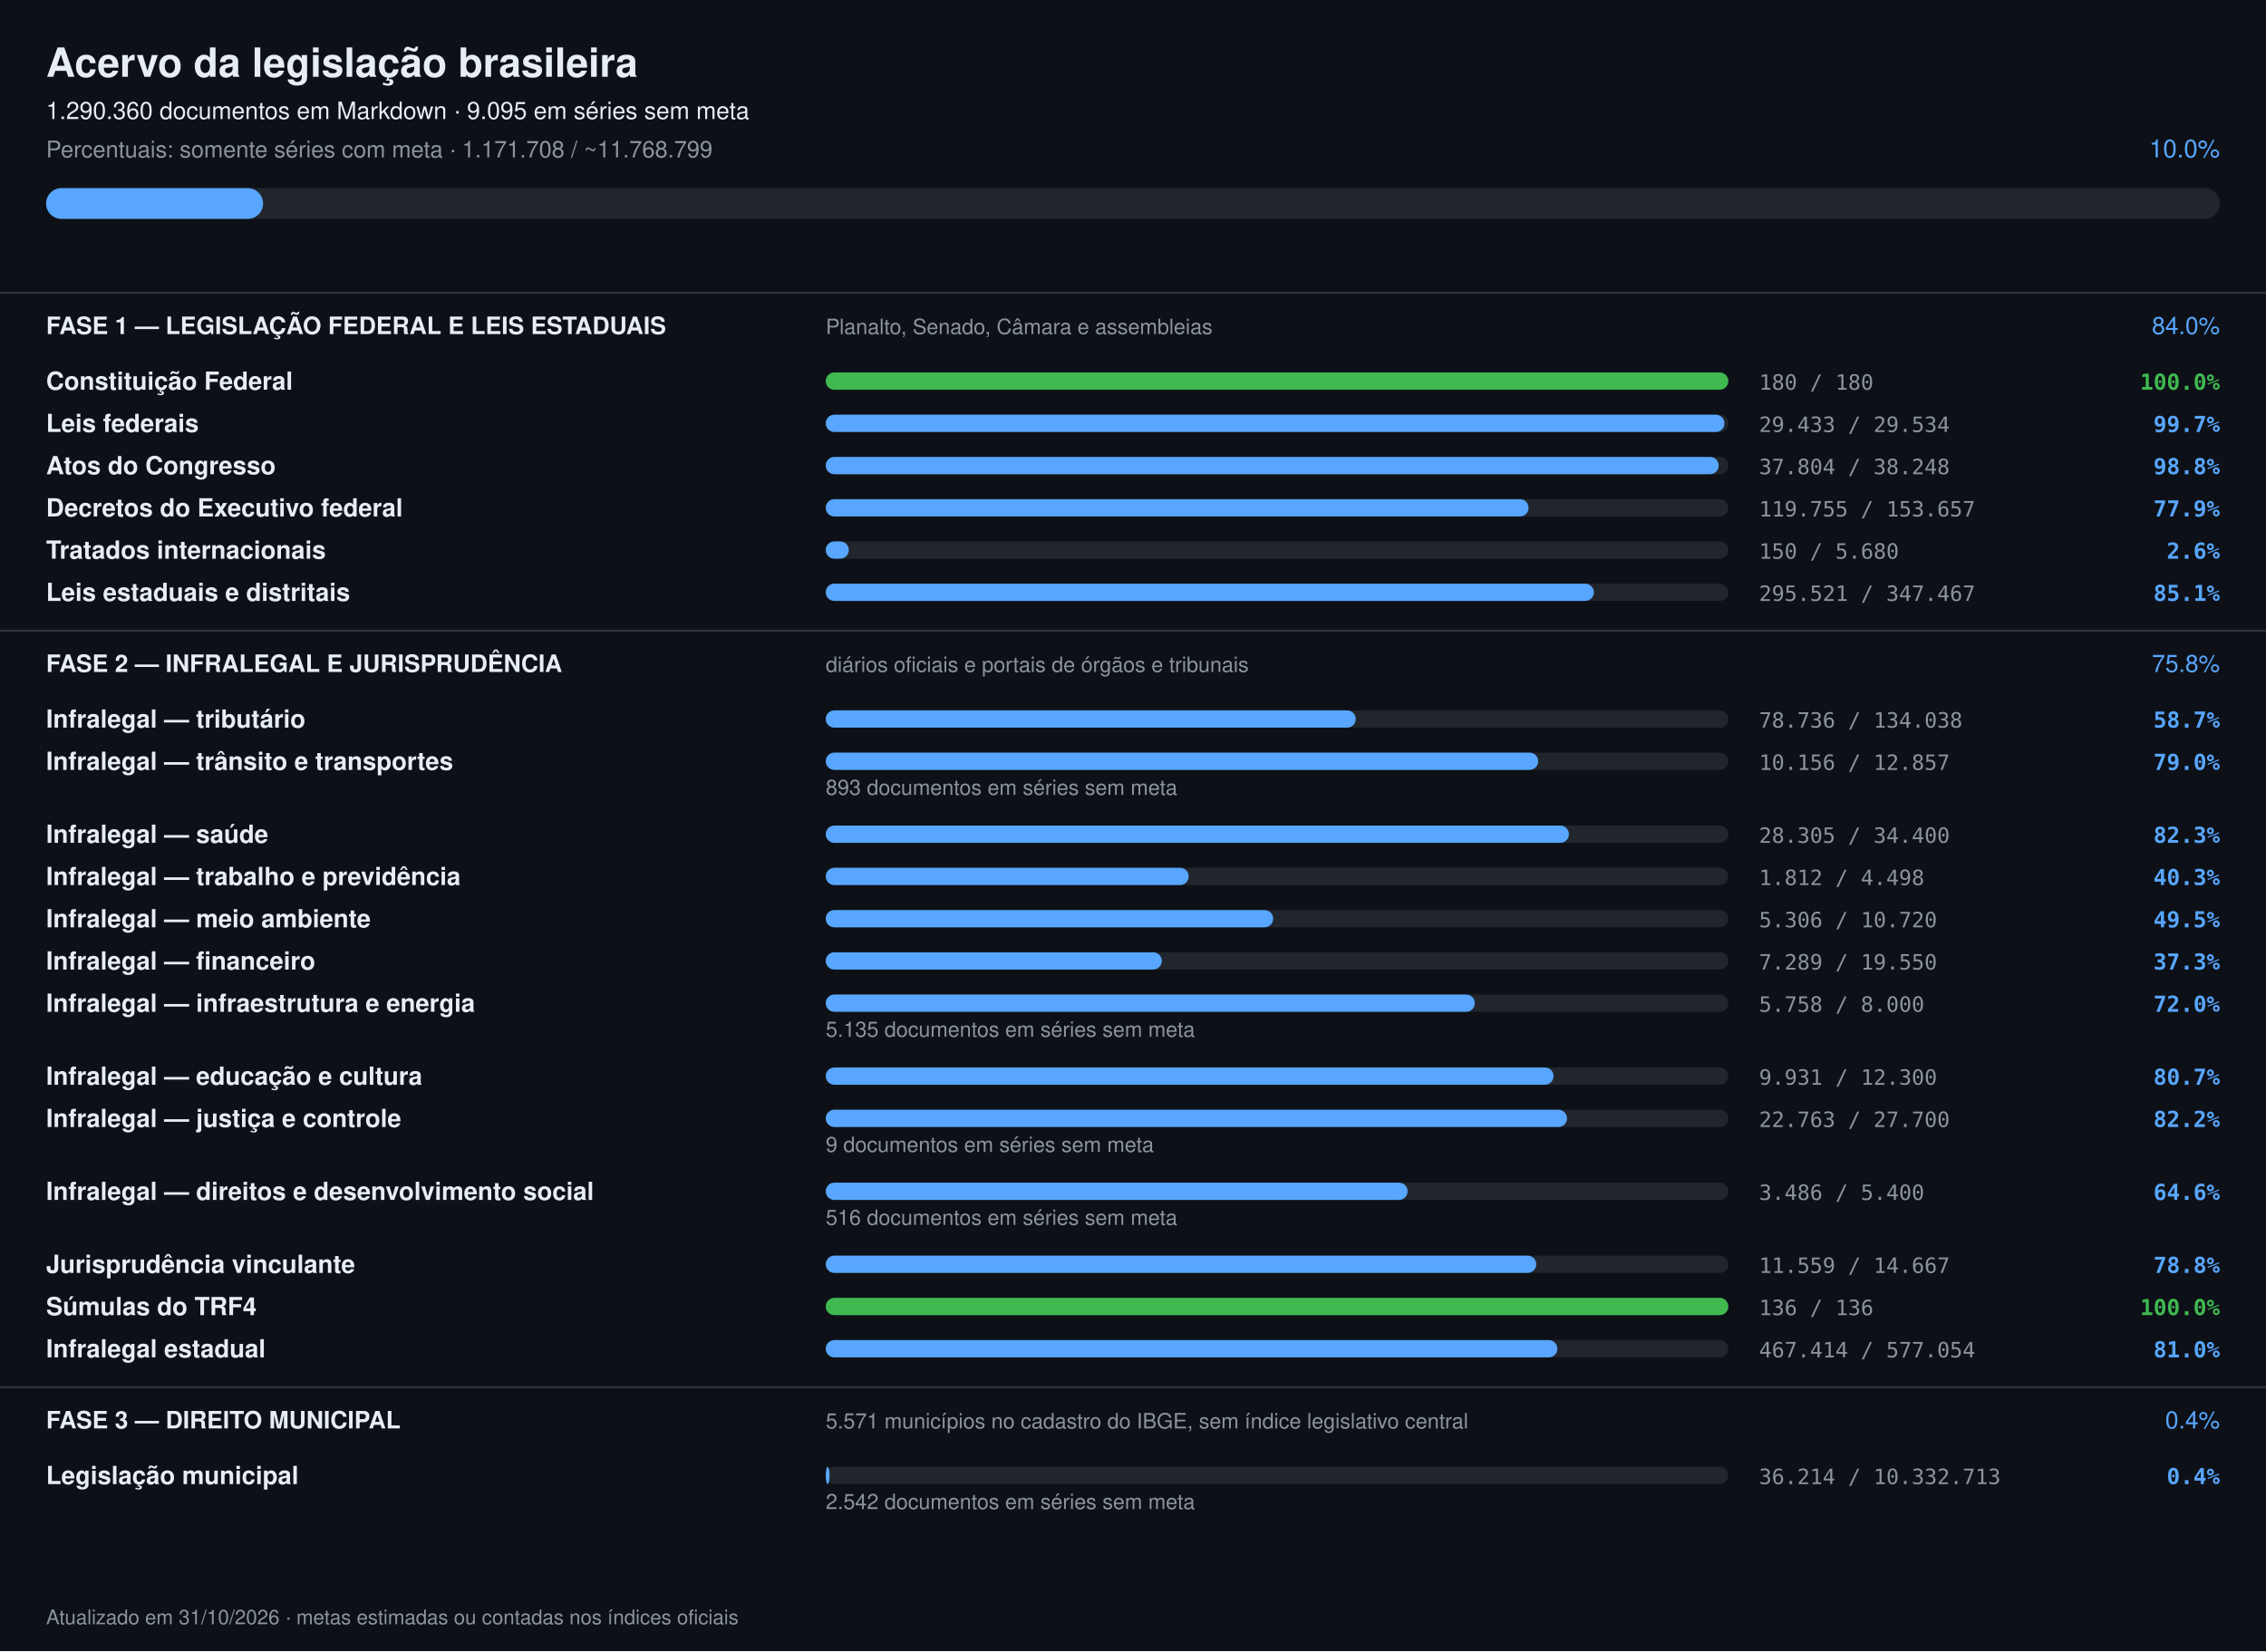
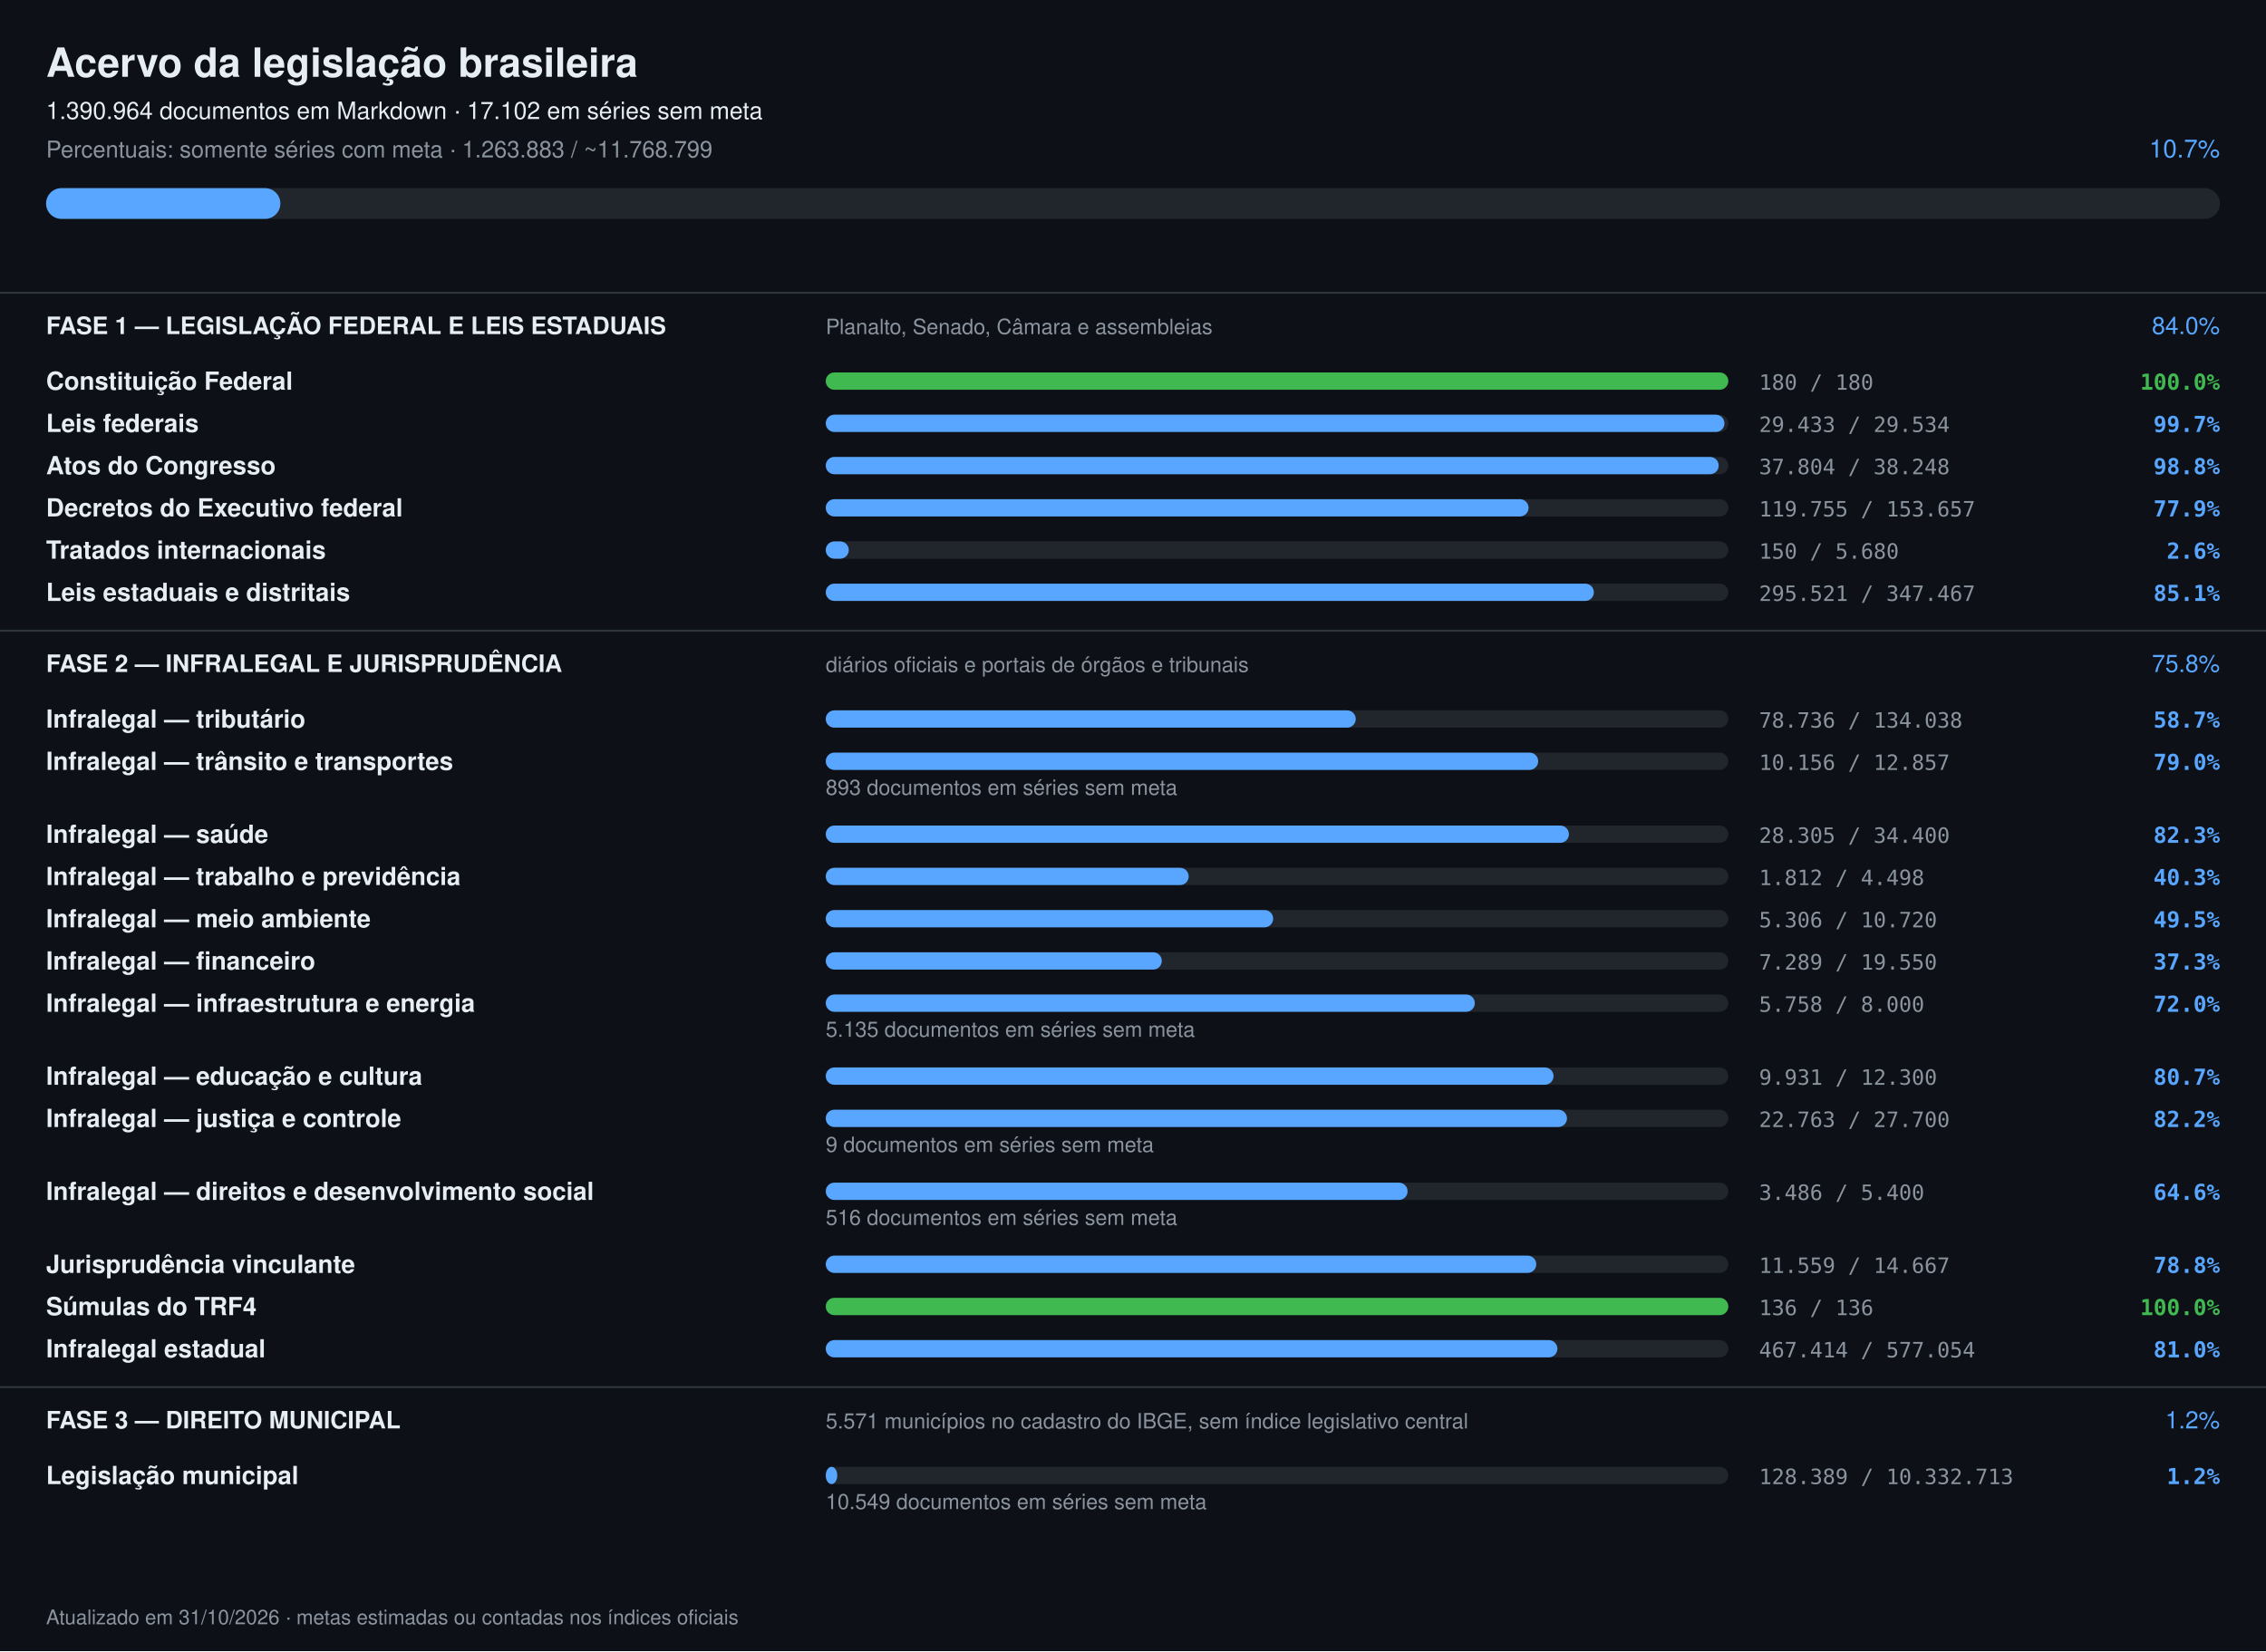
<svg xmlns="http://www.w3.org/2000/svg" width="1180" height="860" viewBox="0 0 1180 860" font-family="-apple-system,Segoe UI,Helvetica,Arial,sans-serif">
  <rect width="1180" height="860" fill="#0d1117" />
  <text x="24" y="40" font-size="21" font-weight="700" fill="#e6edf3">Acervo da legislação brasileira</text>
-   <text x="24" y="62" font-size="12.5" fill="#e6edf3">1.290.360 documentos em Markdown · 9.095 em séries sem meta</text>
-   <text x="24" y="82" font-size="12" fill="#8b949e">Percentuais: somente séries com meta · 1.171.708 / ~11.768.799</text>
-   <text x="1156" y="82" font-size="13" text-anchor="end" fill="#58a6ff">10.0%</text>
+   <text x="24" y="62" font-size="12.5" fill="#e6edf3">1.390.964 documentos em Markdown · 17.102 em séries sem meta</text>
+   <text x="24" y="82" font-size="12" fill="#8b949e">Percentuais: somente séries com meta · 1.263.883 / ~11.768.799</text>
+   <text x="1156" y="82" font-size="13" text-anchor="end" fill="#58a6ff">10.7%</text>
  <rect x="24" y="98" width="1132" height="16" rx="8" fill="#21262d" />
-   <rect x="24" y="98" width="113" height="16" rx="8" fill="#58a6ff" />
+   <rect x="24" y="98" width="122" height="16" rx="8" fill="#58a6ff" />
  <rect x="0" y="152" width="1180" height="1" fill="#30363d" />
  <text x="24" y="174" font-size="12.5" font-weight="700" fill="#e6edf3">FASE 1 — LEGISLAÇÃO FEDERAL E LEIS ESTADUAIS</text>
  <text x="430" y="174" font-size="11" fill="#8b949e">Planalto, Senado, Câmara e assembleias</text>
  <text x="1156" y="174" font-size="12.5" text-anchor="end" fill="#58a6ff">84.0%</text>
  <text x="24" y="203" font-size="13" font-weight="600" fill="#e6edf3">Constituição Federal</text>
  <rect x="430" y="194" width="470" height="9" rx="4.5" fill="#21262d" />
  <rect x="430" y="194" width="470" height="9" rx="4.5" fill="#3fb950" />
  <text x="916" y="203" font-size="11" fill="#8b949e" font-family="ui-monospace,monospace">180 / 180</text>
  <text x="1156" y="203" font-size="11.5" text-anchor="end" font-weight="600" fill="#3fb950" font-family="ui-monospace,monospace">100.0%</text>
  <text x="24" y="225" font-size="13" font-weight="600" fill="#e6edf3">Leis federais</text>
  <rect x="430" y="216" width="470" height="9" rx="4.5" fill="#21262d" />
  <rect x="430" y="216" width="468" height="9" rx="4.5" fill="#58a6ff" />
  <text x="916" y="225" font-size="11" fill="#8b949e" font-family="ui-monospace,monospace">29.433 / 29.534</text>
  <text x="1156" y="225" font-size="11.5" text-anchor="end" font-weight="600" fill="#58a6ff" font-family="ui-monospace,monospace">99.7%</text>
  <text x="24" y="247" font-size="13" font-weight="600" fill="#e6edf3">Atos do Congresso</text>
  <rect x="430" y="238" width="470" height="9" rx="4.5" fill="#21262d" />
  <rect x="430" y="238" width="465" height="9" rx="4.5" fill="#58a6ff" />
  <text x="916" y="247" font-size="11" fill="#8b949e" font-family="ui-monospace,monospace">37.804 / 38.248</text>
  <text x="1156" y="247" font-size="11.5" text-anchor="end" font-weight="600" fill="#58a6ff" font-family="ui-monospace,monospace">98.8%</text>
  <text x="24" y="269" font-size="13" font-weight="600" fill="#e6edf3">Decretos do Executivo federal</text>
  <rect x="430" y="260" width="470" height="9" rx="4.5" fill="#21262d" />
  <rect x="430" y="260" width="366" height="9" rx="4.5" fill="#58a6ff" />
  <text x="916" y="269" font-size="11" fill="#8b949e" font-family="ui-monospace,monospace">119.755 / 153.657</text>
  <text x="1156" y="269" font-size="11.5" text-anchor="end" font-weight="600" fill="#58a6ff" font-family="ui-monospace,monospace">77.9%</text>
  <text x="24" y="291" font-size="13" font-weight="600" fill="#e6edf3">Tratados internacionais</text>
  <rect x="430" y="282" width="470" height="9" rx="4.5" fill="#21262d" />
  <rect x="430" y="282" width="12" height="9" rx="4.5" fill="#58a6ff" />
  <text x="916" y="291" font-size="11" fill="#8b949e" font-family="ui-monospace,monospace">150 / 5.680</text>
  <text x="1156" y="291" font-size="11.5" text-anchor="end" font-weight="600" fill="#58a6ff" font-family="ui-monospace,monospace">2.6%</text>
  <text x="24" y="313" font-size="13" font-weight="600" fill="#e6edf3">Leis estaduais e distritais</text>
  <rect x="430" y="304" width="470" height="9" rx="4.5" fill="#21262d" />
  <rect x="430" y="304" width="400" height="9" rx="4.5" fill="#58a6ff" />
  <text x="916" y="313" font-size="11" fill="#8b949e" font-family="ui-monospace,monospace">295.521 / 347.467</text>
  <text x="1156" y="313" font-size="11.5" text-anchor="end" font-weight="600" fill="#58a6ff" font-family="ui-monospace,monospace">85.1%</text>
  <rect x="0" y="328" width="1180" height="1" fill="#30363d" />
  <text x="24" y="350" font-size="12.5" font-weight="700" fill="#e6edf3">FASE 2 — INFRALEGAL E JURISPRUDÊNCIA</text>
  <text x="430" y="350" font-size="11" fill="#8b949e">diários oficiais e portais de órgãos e tribunais</text>
  <text x="1156" y="350" font-size="12.5" text-anchor="end" fill="#58a6ff">75.8%</text>
  <text x="24" y="379" font-size="13" font-weight="600" fill="#e6edf3">Infralegal — tributário</text>
  <rect x="430" y="370" width="470" height="9" rx="4.5" fill="#21262d" />
  <rect x="430" y="370" width="276" height="9" rx="4.5" fill="#58a6ff" />
  <text x="916" y="379" font-size="11" fill="#8b949e" font-family="ui-monospace,monospace">78.736 / 134.038</text>
  <text x="1156" y="379" font-size="11.5" text-anchor="end" font-weight="600" fill="#58a6ff" font-family="ui-monospace,monospace">58.7%</text>
  <text x="24" y="401" font-size="13" font-weight="600" fill="#e6edf3">Infralegal — trânsito e transportes</text>
  <rect x="430" y="392" width="470" height="9" rx="4.5" fill="#21262d" />
  <rect x="430" y="392" width="371" height="9" rx="4.5" fill="#58a6ff" />
  <text x="916" y="401" font-size="11" fill="#8b949e" font-family="ui-monospace,monospace">10.156 / 12.857</text>
  <text x="1156" y="401" font-size="11.5" text-anchor="end" font-weight="600" fill="#58a6ff" font-family="ui-monospace,monospace">79.0%</text>
  <text x="430" y="414" font-size="11" fill="#8b949e">893 documentos em séries sem meta</text>
  <text x="24" y="439" font-size="13" font-weight="600" fill="#e6edf3">Infralegal — saúde</text>
  <rect x="430" y="430" width="470" height="9" rx="4.5" fill="#21262d" />
  <rect x="430" y="430" width="387" height="9" rx="4.5" fill="#58a6ff" />
  <text x="916" y="439" font-size="11" fill="#8b949e" font-family="ui-monospace,monospace">28.305 / 34.400</text>
  <text x="1156" y="439" font-size="11.5" text-anchor="end" font-weight="600" fill="#58a6ff" font-family="ui-monospace,monospace">82.3%</text>
  <text x="24" y="461" font-size="13" font-weight="600" fill="#e6edf3">Infralegal — trabalho e previdência</text>
  <rect x="430" y="452" width="470" height="9" rx="4.5" fill="#21262d" />
  <rect x="430" y="452" width="189" height="9" rx="4.5" fill="#58a6ff" />
  <text x="916" y="461" font-size="11" fill="#8b949e" font-family="ui-monospace,monospace">1.812 / 4.498</text>
  <text x="1156" y="461" font-size="11.5" text-anchor="end" font-weight="600" fill="#58a6ff" font-family="ui-monospace,monospace">40.3%</text>
  <text x="24" y="483" font-size="13" font-weight="600" fill="#e6edf3">Infralegal — meio ambiente</text>
  <rect x="430" y="474" width="470" height="9" rx="4.5" fill="#21262d" />
  <rect x="430" y="474" width="233" height="9" rx="4.5" fill="#58a6ff" />
  <text x="916" y="483" font-size="11" fill="#8b949e" font-family="ui-monospace,monospace">5.306 / 10.720</text>
  <text x="1156" y="483" font-size="11.5" text-anchor="end" font-weight="600" fill="#58a6ff" font-family="ui-monospace,monospace">49.5%</text>
  <text x="24" y="505" font-size="13" font-weight="600" fill="#e6edf3">Infralegal — financeiro</text>
  <rect x="430" y="496" width="470" height="9" rx="4.5" fill="#21262d" />
  <rect x="430" y="496" width="175" height="9" rx="4.5" fill="#58a6ff" />
  <text x="916" y="505" font-size="11" fill="#8b949e" font-family="ui-monospace,monospace">7.289 / 19.550</text>
  <text x="1156" y="505" font-size="11.5" text-anchor="end" font-weight="600" fill="#58a6ff" font-family="ui-monospace,monospace">37.3%</text>
  <text x="24" y="527" font-size="13" font-weight="600" fill="#e6edf3">Infralegal — infraestrutura e energia</text>
  <rect x="430" y="518" width="470" height="9" rx="4.5" fill="#21262d" />
  <rect x="430" y="518" width="338" height="9" rx="4.5" fill="#58a6ff" />
  <text x="916" y="527" font-size="11" fill="#8b949e" font-family="ui-monospace,monospace">5.758 / 8.000</text>
  <text x="1156" y="527" font-size="11.5" text-anchor="end" font-weight="600" fill="#58a6ff" font-family="ui-monospace,monospace">72.0%</text>
  <text x="430" y="540" font-size="11" fill="#8b949e">5.135 documentos em séries sem meta</text>
  <text x="24" y="565" font-size="13" font-weight="600" fill="#e6edf3">Infralegal — educação e cultura</text>
  <rect x="430" y="556" width="470" height="9" rx="4.5" fill="#21262d" />
  <rect x="430" y="556" width="379" height="9" rx="4.5" fill="#58a6ff" />
  <text x="916" y="565" font-size="11" fill="#8b949e" font-family="ui-monospace,monospace">9.931 / 12.300</text>
  <text x="1156" y="565" font-size="11.5" text-anchor="end" font-weight="600" fill="#58a6ff" font-family="ui-monospace,monospace">80.7%</text>
  <text x="24" y="587" font-size="13" font-weight="600" fill="#e6edf3">Infralegal — justiça e controle</text>
  <rect x="430" y="578" width="470" height="9" rx="4.5" fill="#21262d" />
  <rect x="430" y="578" width="386" height="9" rx="4.5" fill="#58a6ff" />
  <text x="916" y="587" font-size="11" fill="#8b949e" font-family="ui-monospace,monospace">22.763 / 27.700</text>
  <text x="1156" y="587" font-size="11.5" text-anchor="end" font-weight="600" fill="#58a6ff" font-family="ui-monospace,monospace">82.2%</text>
  <text x="430" y="600" font-size="11" fill="#8b949e">9 documentos em séries sem meta</text>
  <text x="24" y="625" font-size="13" font-weight="600" fill="#e6edf3">Infralegal — direitos e desenvolvimento social</text>
  <rect x="430" y="616" width="470" height="9" rx="4.5" fill="#21262d" />
  <rect x="430" y="616" width="303" height="9" rx="4.5" fill="#58a6ff" />
  <text x="916" y="625" font-size="11" fill="#8b949e" font-family="ui-monospace,monospace">3.486 / 5.400</text>
  <text x="1156" y="625" font-size="11.5" text-anchor="end" font-weight="600" fill="#58a6ff" font-family="ui-monospace,monospace">64.6%</text>
  <text x="430" y="638" font-size="11" fill="#8b949e">516 documentos em séries sem meta</text>
  <text x="24" y="663" font-size="13" font-weight="600" fill="#e6edf3">Jurisprudência vinculante</text>
  <rect x="430" y="654" width="470" height="9" rx="4.5" fill="#21262d" />
  <rect x="430" y="654" width="370" height="9" rx="4.5" fill="#58a6ff" />
  <text x="916" y="663" font-size="11" fill="#8b949e" font-family="ui-monospace,monospace">11.559 / 14.667</text>
  <text x="1156" y="663" font-size="11.5" text-anchor="end" font-weight="600" fill="#58a6ff" font-family="ui-monospace,monospace">78.8%</text>
  <text x="24" y="685" font-size="13" font-weight="600" fill="#e6edf3">Súmulas do TRF4</text>
  <rect x="430" y="676" width="470" height="9" rx="4.5" fill="#21262d" />
  <rect x="430" y="676" width="470" height="9" rx="4.5" fill="#3fb950" />
  <text x="916" y="685" font-size="11" fill="#8b949e" font-family="ui-monospace,monospace">136 / 136</text>
  <text x="1156" y="685" font-size="11.5" text-anchor="end" font-weight="600" fill="#3fb950" font-family="ui-monospace,monospace">100.0%</text>
  <text x="24" y="707" font-size="13" font-weight="600" fill="#e6edf3">Infralegal estadual</text>
  <rect x="430" y="698" width="470" height="9" rx="4.5" fill="#21262d" />
  <rect x="430" y="698" width="381" height="9" rx="4.5" fill="#58a6ff" />
  <text x="916" y="707" font-size="11" fill="#8b949e" font-family="ui-monospace,monospace">467.414 / 577.054</text>
  <text x="1156" y="707" font-size="11.5" text-anchor="end" font-weight="600" fill="#58a6ff" font-family="ui-monospace,monospace">81.0%</text>
  <rect x="0" y="722" width="1180" height="1" fill="#30363d" />
  <text x="24" y="744" font-size="12.5" font-weight="700" fill="#e6edf3">FASE 3 — DIREITO MUNICIPAL</text>
  <text x="430" y="744" font-size="11" fill="#8b949e">5.571 municípios no cadastro do IBGE, sem índice legislativo central</text>
-   <text x="1156" y="744" font-size="12.5" text-anchor="end" fill="#58a6ff">0.4%</text>
+   <text x="1156" y="744" font-size="12.5" text-anchor="end" fill="#58a6ff">1.2%</text>
  <text x="24" y="773" font-size="13" font-weight="600" fill="#e6edf3">Legislação municipal</text>
  <rect x="430" y="764" width="470" height="9" rx="4.5" fill="#21262d" />
-   <rect x="430" y="764" width="2" height="9" rx="4.5" fill="#58a6ff" />
-   <text x="916" y="773" font-size="11" fill="#8b949e" font-family="ui-monospace,monospace">36.214 / 10.332.713</text>
-   <text x="1156" y="773" font-size="11.5" text-anchor="end" font-weight="600" fill="#58a6ff" font-family="ui-monospace,monospace">0.4%</text>
-   <text x="430" y="786" font-size="11" fill="#8b949e">2.542 documentos em séries sem meta</text>
+   <rect x="430" y="764" width="6" height="9" rx="4.5" fill="#58a6ff" />
+   <text x="916" y="773" font-size="11" fill="#8b949e" font-family="ui-monospace,monospace">128.389 / 10.332.713</text>
+   <text x="1156" y="773" font-size="11.5" text-anchor="end" font-weight="600" fill="#58a6ff" font-family="ui-monospace,monospace">1.2%</text>
+   <text x="430" y="786" font-size="11" fill="#8b949e">10.549 documentos em séries sem meta</text>
  <text x="24" y="846" font-size="10.5" fill="#8b949e">Atualizado em 31/10/2026 · metas estimadas ou contadas nos índices oficiais</text>
</svg>
